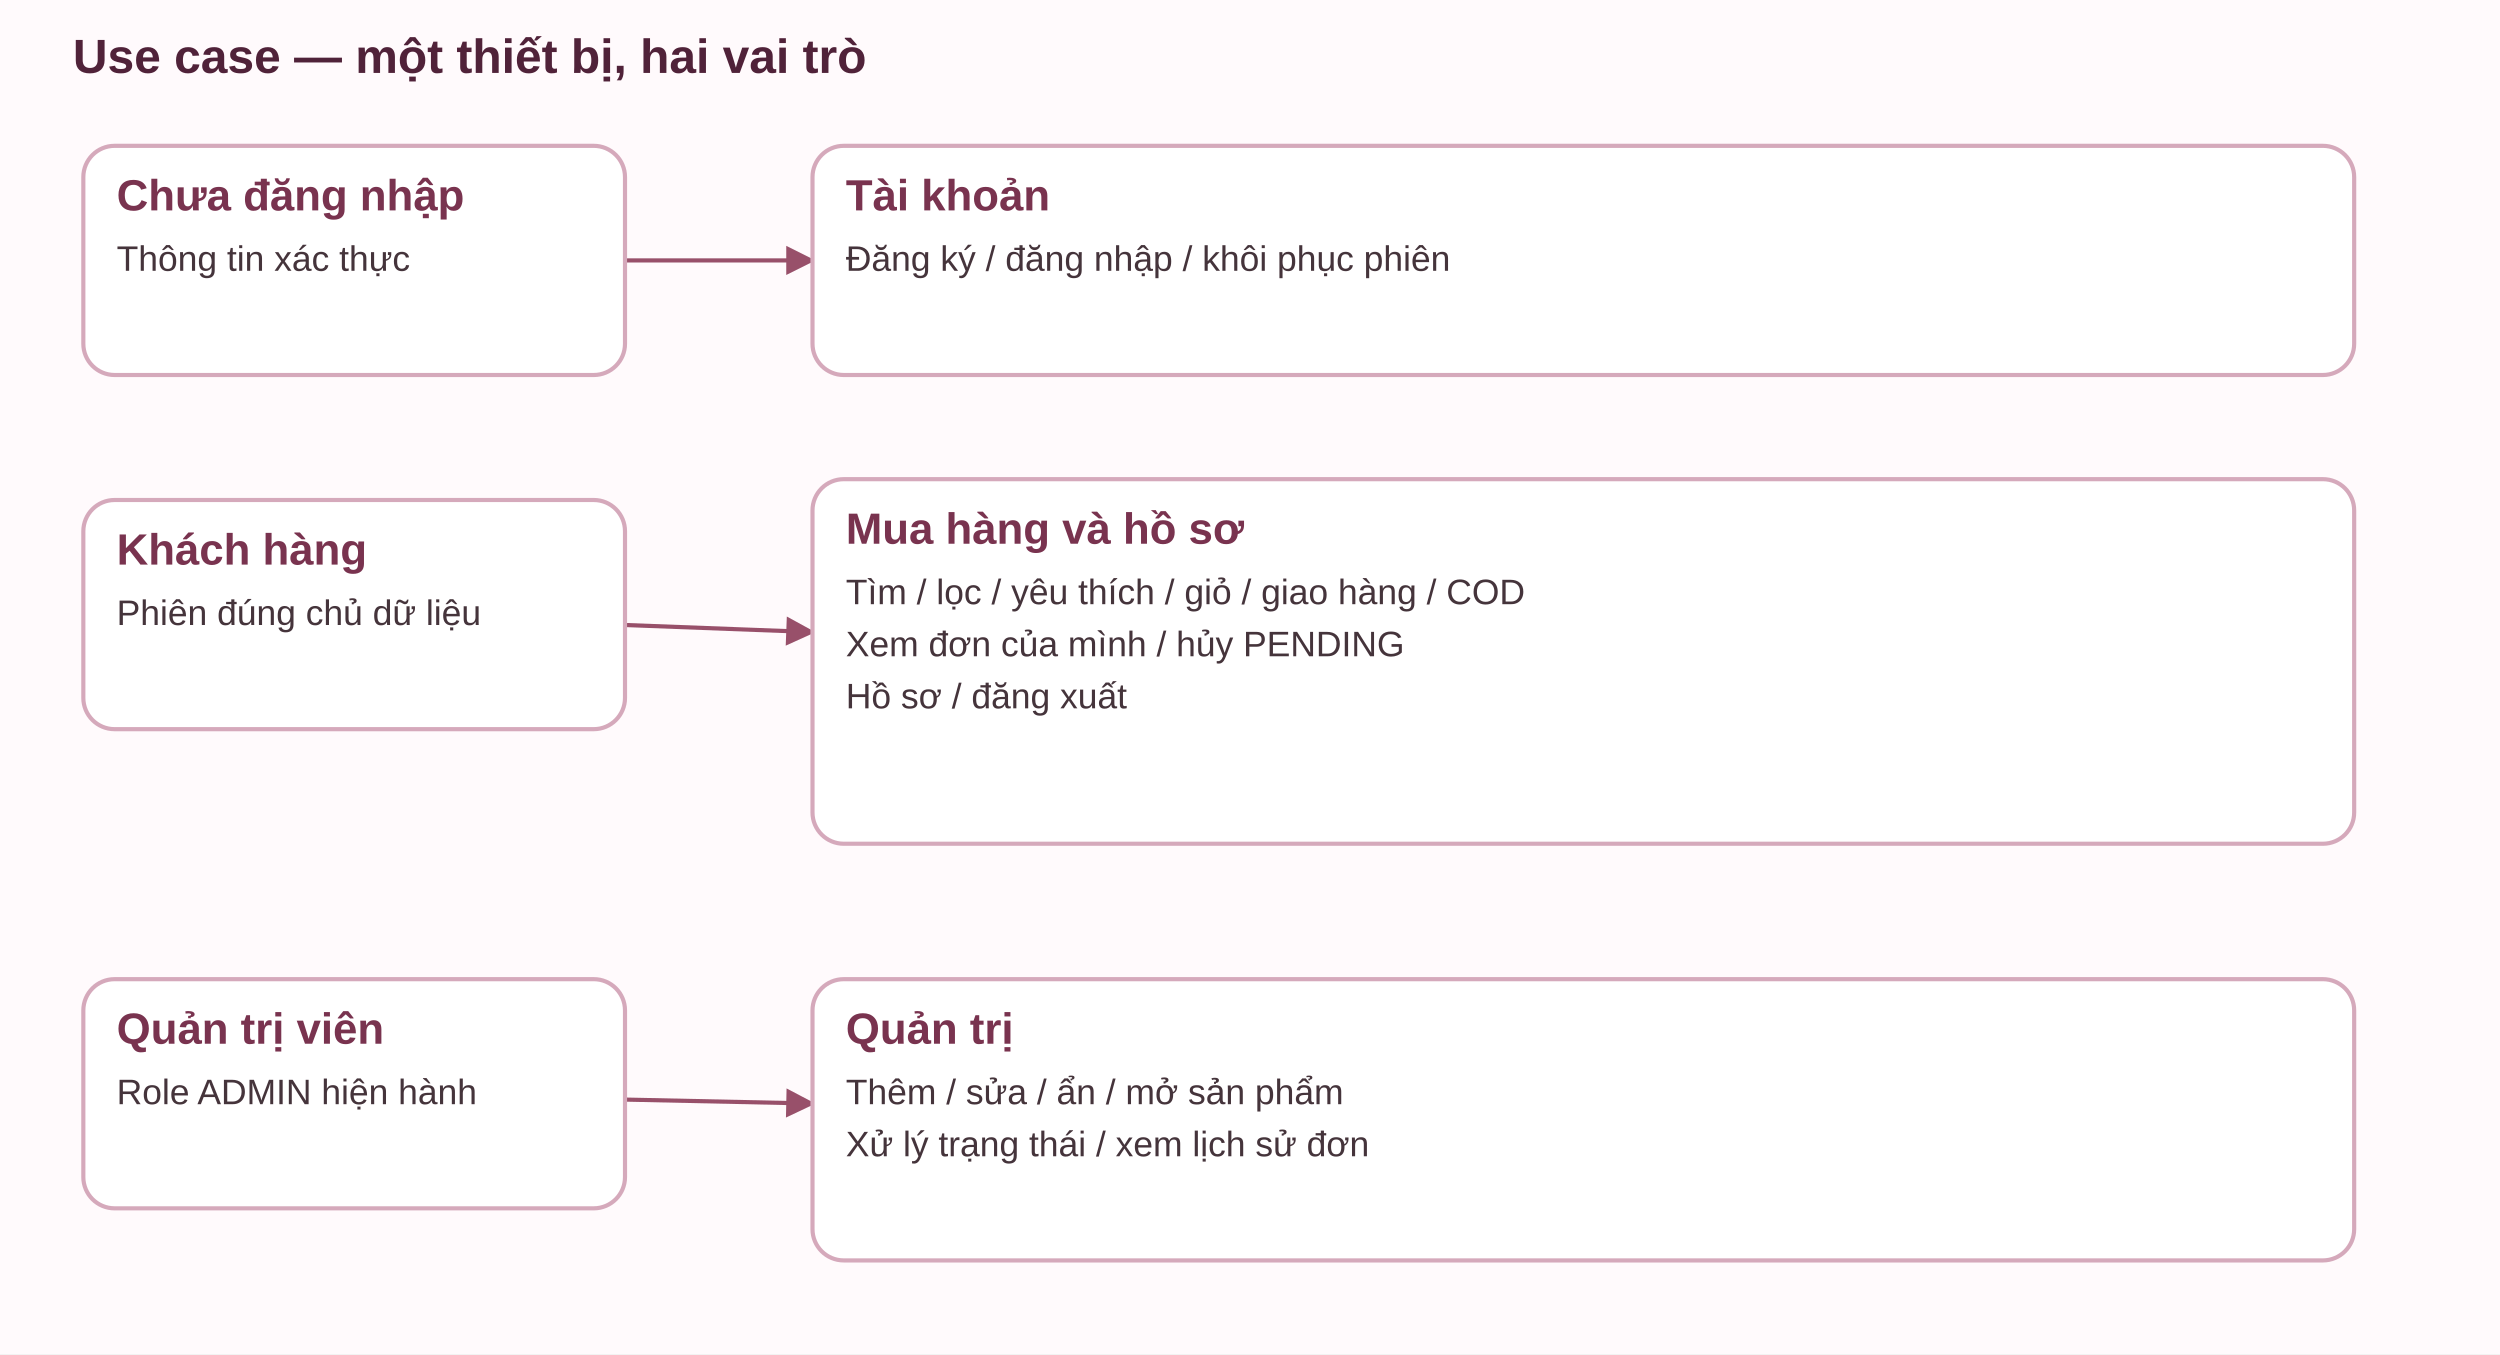
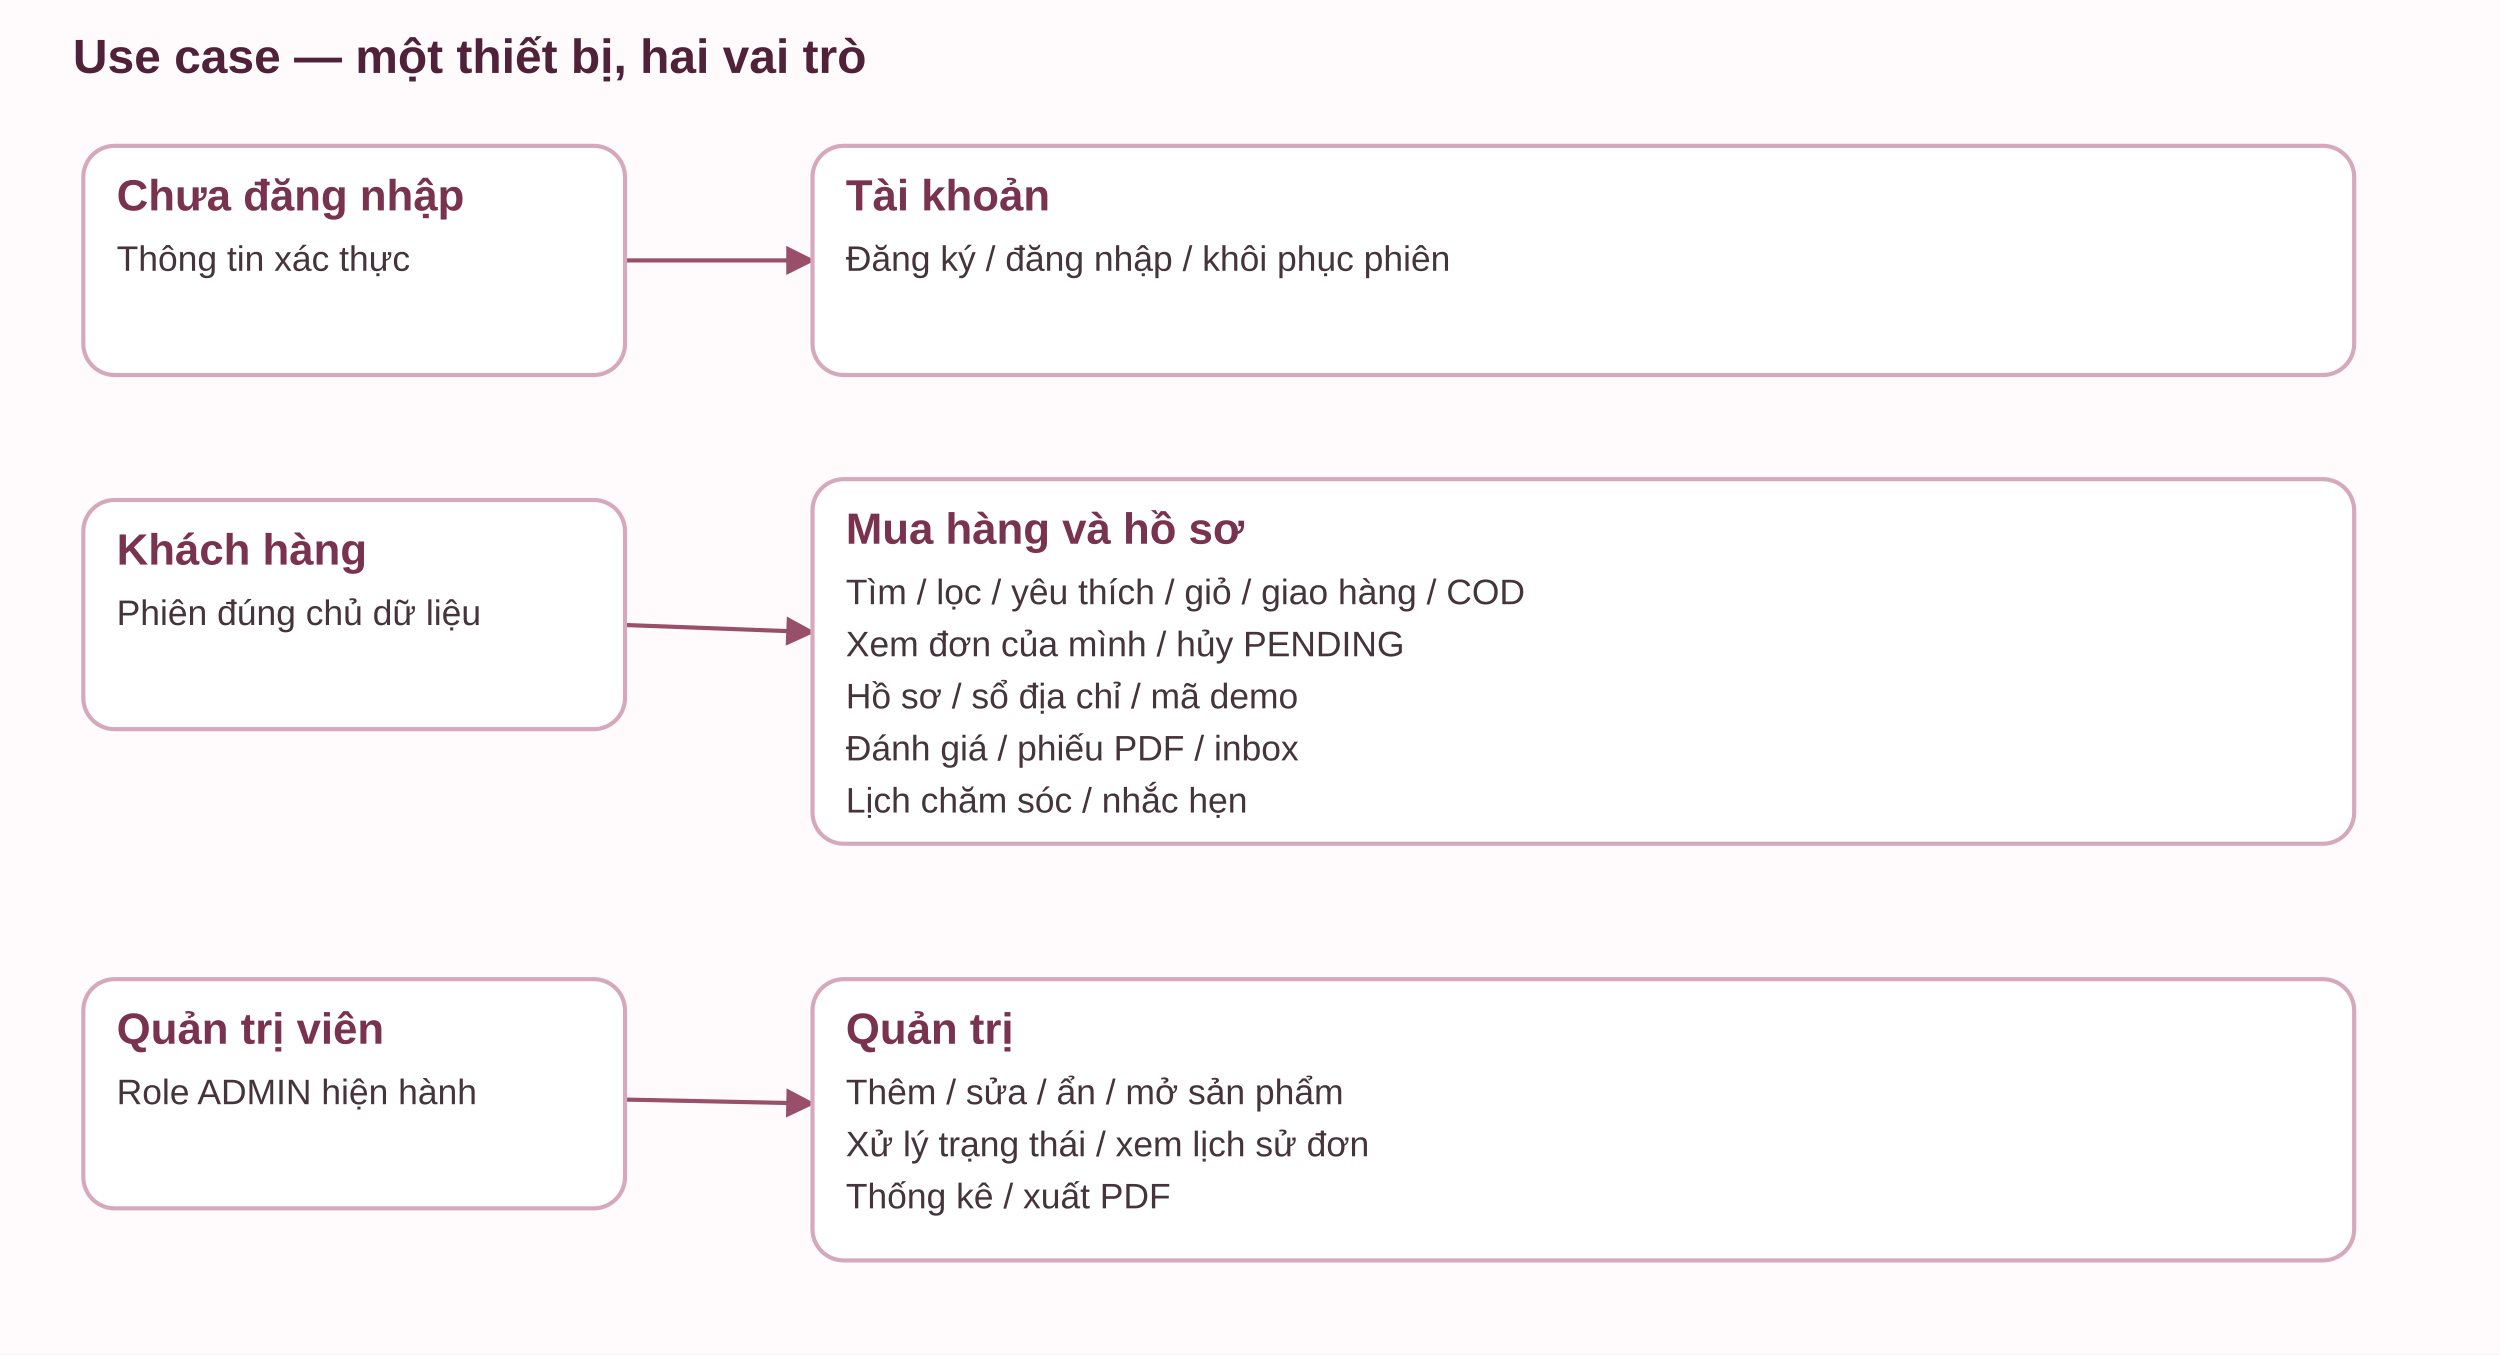
<svg xmlns="http://www.w3.org/2000/svg" width="1200" height="650" viewBox="0 0 1200 650" role="img" aria-labelledby="title">
  <defs>
    <marker id="arrow" viewBox="0 0 10 10" refX="9" refY="5" markerWidth="7" markerHeight="7" orient="auto-start-reverse">
      <path d="M0 0 L10 5 L0 10Z" fill="#98506a" />
    </marker>
  </defs>
  <rect width="1200" height="650" fill="#fffafc" />
  <text x="35" y="35" font-family="Arial,sans-serif" font-size="23" font-weight="bold" fill="#502239">Use case — một thiết bị, hai vai trò</text>
  <path d="M300.0 125.0 L390.0 125.0" stroke="#98506a" stroke-width="2" fill="none" marker-end="url(#arrow)" />
  <path d="M300.0 300.0 L390.0 303.4" stroke="#98506a" stroke-width="2" fill="none" marker-end="url(#arrow)" />
  <path d="M300.0 527.8 L390.0 529.7" stroke="#98506a" stroke-width="2" fill="none" marker-end="url(#arrow)" />
  <rect x="40" y="70" width="260" height="110" rx="15" fill="#fff" stroke="#d5a9bb" stroke-width="2" />
  <text x="56" y="101" font-family="Arial,sans-serif" font-size="21" font-weight="bold" fill="#79334f">Chưa đăng nhập</text>
  <text x="56" y="130" font-family="Arial,sans-serif" font-size="17" fill="#45343b">Thông tin xác thực</text>
  <rect x="40" y="240" width="260" height="110" rx="15" fill="#fff" stroke="#d5a9bb" stroke-width="2" />
  <text x="56" y="271" font-family="Arial,sans-serif" font-size="21" font-weight="bold" fill="#79334f">Khách hàng</text>
  <text x="56" y="300" font-family="Arial,sans-serif" font-size="17" fill="#45343b">Phiên đúng chủ dữ liệu</text>
  <rect x="40" y="470" width="260" height="110" rx="15" fill="#fff" stroke="#d5a9bb" stroke-width="2" />
  <text x="56" y="501" font-family="Arial,sans-serif" font-size="21" font-weight="bold" fill="#79334f">Quản trị viên</text>
  <text x="56" y="530" font-family="Arial,sans-serif" font-size="17" fill="#45343b">Role ADMIN hiện hành</text>
  <rect x="390" y="70" width="740" height="110" rx="15" fill="#fff" stroke="#d5a9bb" stroke-width="2" />
  <text x="406" y="101" font-family="Arial,sans-serif" font-size="21" font-weight="bold" fill="#79334f">Tài khoản</text>
  <text x="406" y="130" font-family="Arial,sans-serif" font-size="17" fill="#45343b">Đăng ký / đăng nhập / khôi phục phiên</text>
  <rect x="390" y="230" width="740" height="175" rx="15" fill="#fff" stroke="#d5a9bb" stroke-width="2" />
  <text x="406" y="261" font-family="Arial,sans-serif" font-size="21" font-weight="bold" fill="#79334f">Mua hàng và hồ sơ</text>
  <text x="406" y="290" font-family="Arial,sans-serif" font-size="17" fill="#45343b">Tìm / lọc / yêu thích / giỏ / giao hàng / COD</text>
  <text x="406" y="315" font-family="Arial,sans-serif" font-size="17" fill="#45343b">Xem đơn của mình / hủy PENDING</text>
-   <text x="406" y="340" font-family="Arial,sans-serif" font-size="17" fill="#45343b">Hồ sơ / đăng xuất</text>
+   <text x="406" y="340" font-family="Arial,sans-serif" font-size="17" fill="#45343b">Hồ sơ / sổ địa chỉ / mã demo</text>
+   <text x="406" y="365" font-family="Arial,sans-serif" font-size="17" fill="#45343b">Đánh giá / phiếu PDF / inbox</text>
+   <text x="406" y="390" font-family="Arial,sans-serif" font-size="17" fill="#45343b">Lịch chăm sóc / nhắc hẹn</text>
  <rect x="390" y="470" width="740" height="135" rx="15" fill="#fff" stroke="#d5a9bb" stroke-width="2" />
  <text x="406" y="501" font-family="Arial,sans-serif" font-size="21" font-weight="bold" fill="#79334f">Quản trị</text>
  <text x="406" y="530" font-family="Arial,sans-serif" font-size="17" fill="#45343b">Thêm / sửa / ẩn / mở sản phẩm</text>
  <text x="406" y="555" font-family="Arial,sans-serif" font-size="17" fill="#45343b">Xử lý trạng thái / xem lịch sử đơn</text>
+   <text x="406" y="580" font-family="Arial,sans-serif" font-size="17" fill="#45343b">Thống kê / xuất PDF</text>
</svg>
